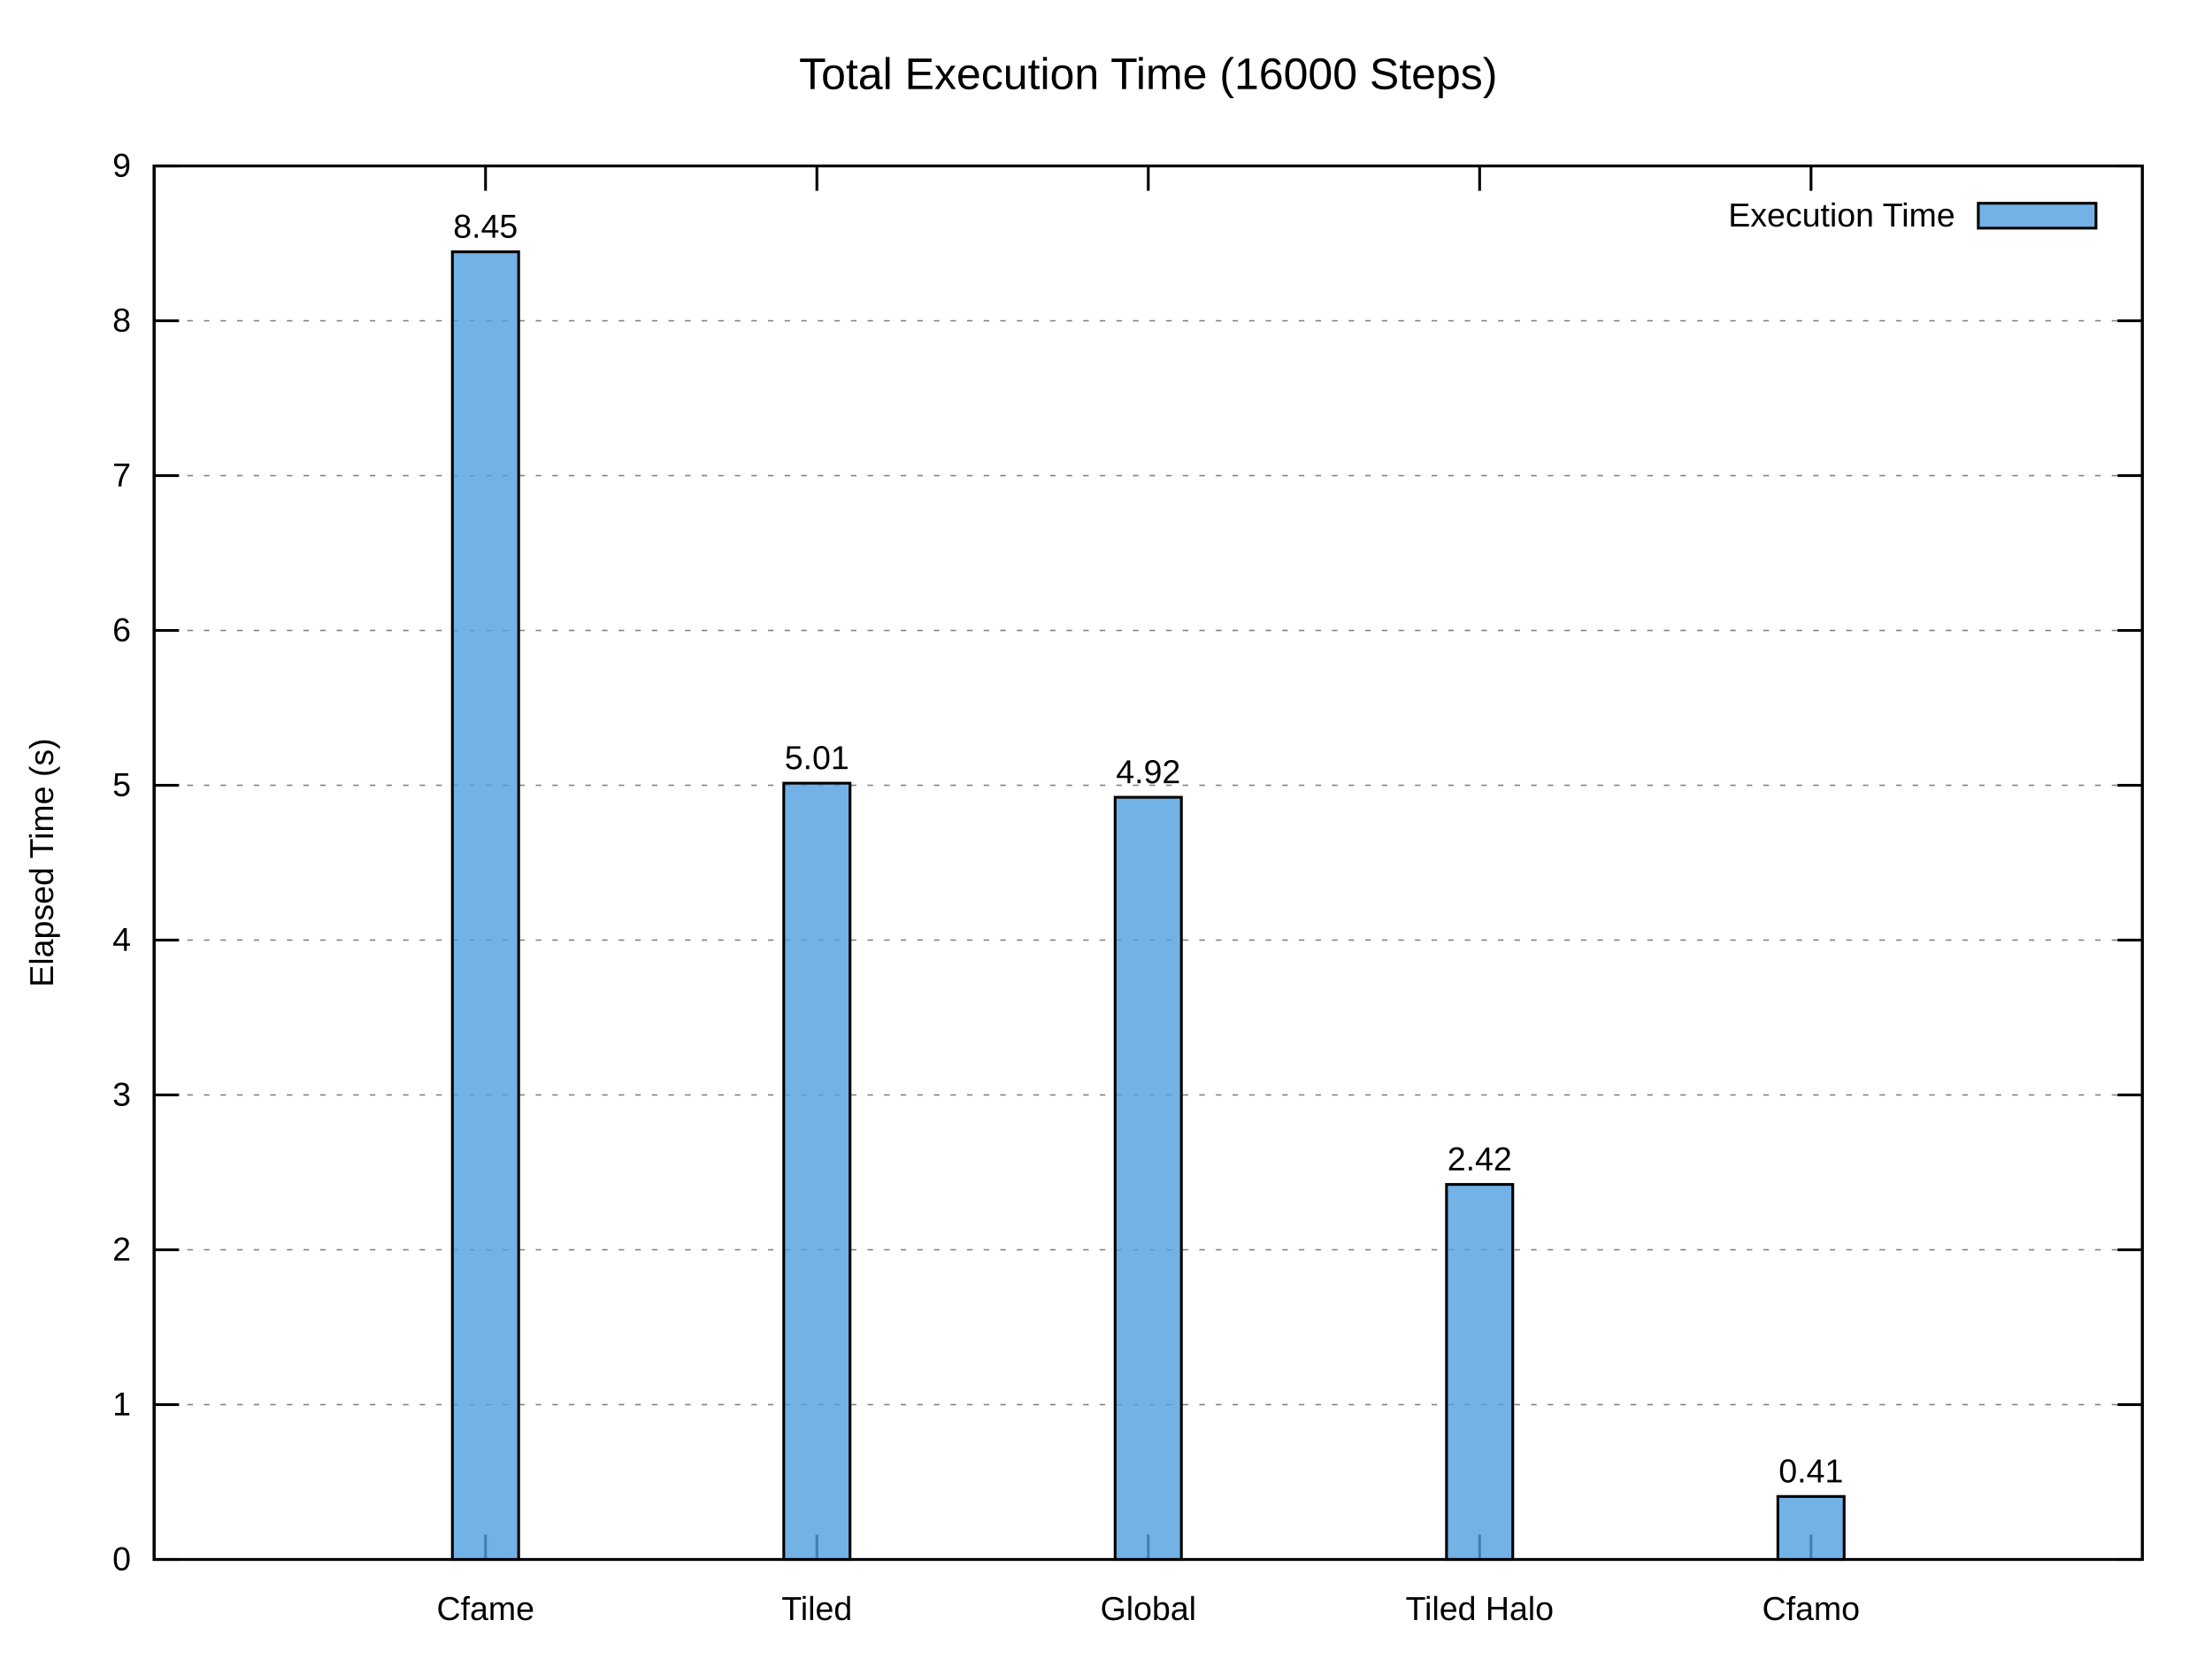
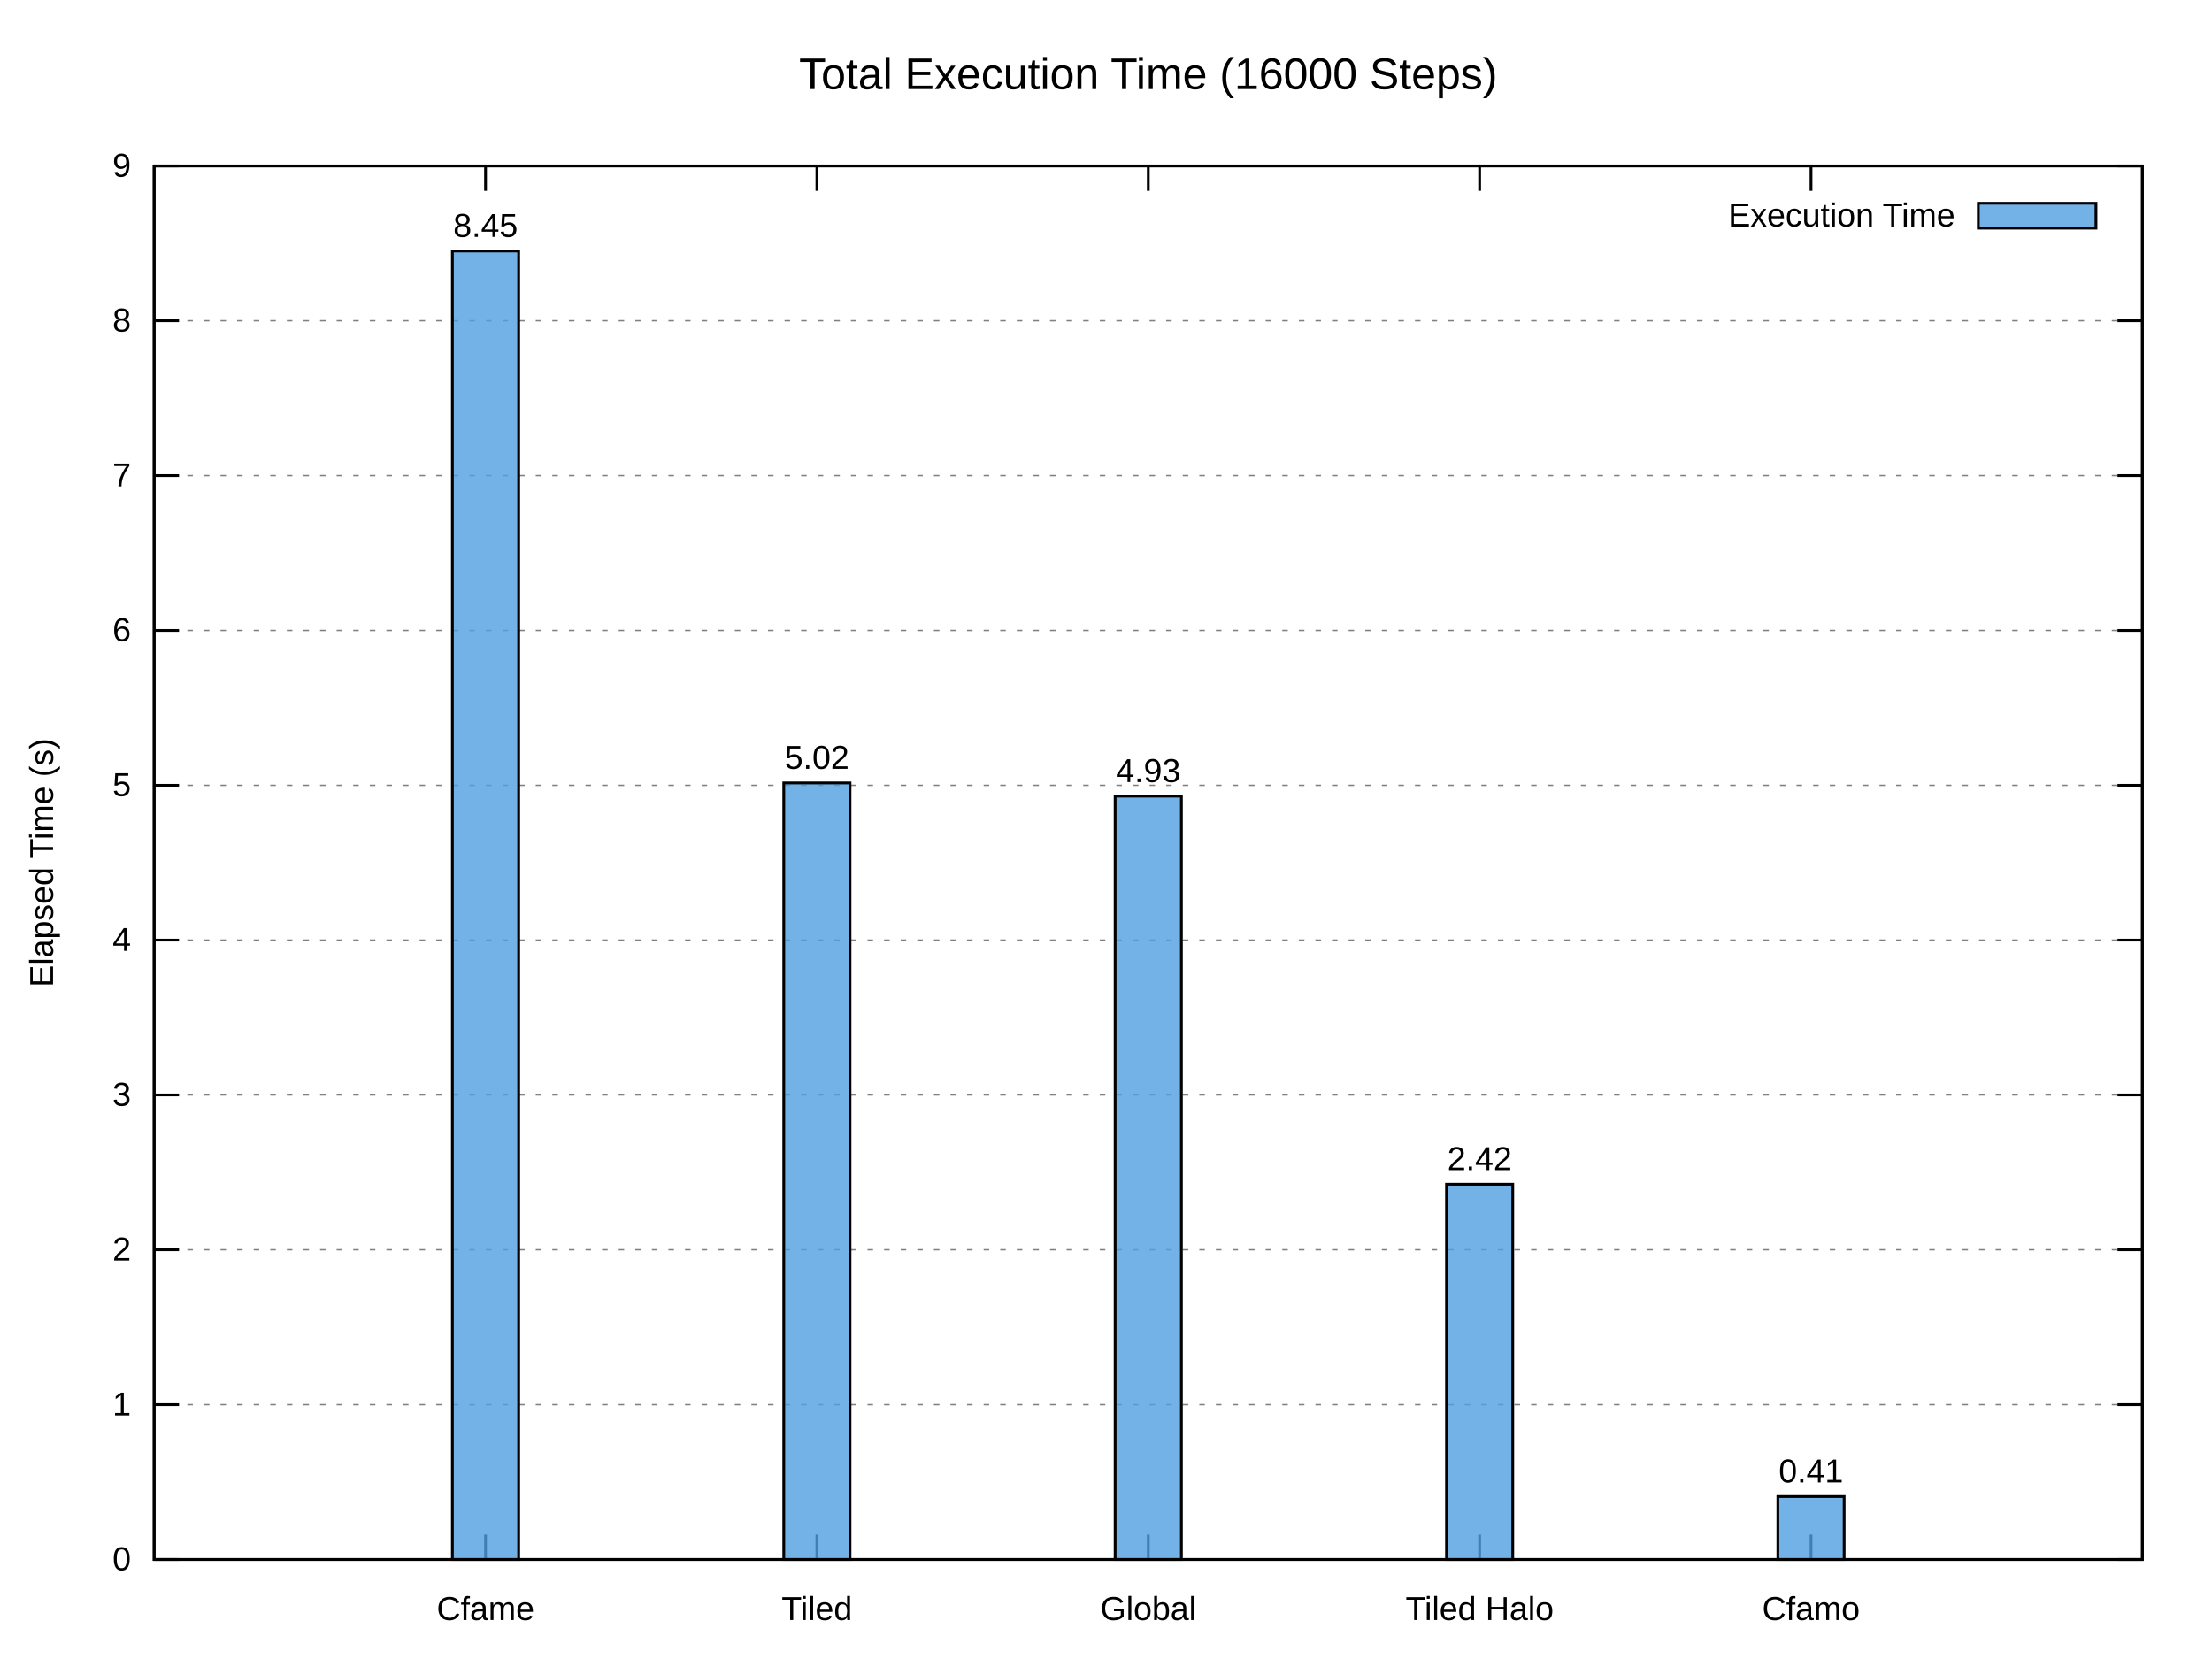
<svg xmlns="http://www.w3.org/2000/svg" xmlns:xlink="http://www.w3.org/1999/xlink" width="800" height="600" viewBox="0 0 800 600">
  <g id="gnuplot_canvas">
    <rect x="0" y="0" width="800" height="600" fill="none" />
    <defs>
      <circle id="gpDot" r="0.5" stroke-width="0.5" stroke="currentColor" />
      <path id="gpPt0" stroke-width="0.222" stroke="currentColor" d="M-1,0 h2 M0,-1 v2" />
      <path id="gpPt1" stroke-width="0.222" stroke="currentColor" d="M-1,-1 L1,1 M1,-1 L-1,1" />
      <path id="gpPt2" stroke-width="0.222" stroke="currentColor" d="M-1,0 L1,0 M0,-1 L0,1 M-1,-1 L1,1 M-1,1 L1,-1" />
      <rect id="gpPt3" stroke-width="0.222" stroke="currentColor" x="-1" y="-1" width="2" height="2" />
      <rect id="gpPt4" stroke-width="0.222" stroke="currentColor" fill="currentColor" x="-1" y="-1" width="2" height="2" />
      <circle id="gpPt5" stroke-width="0.222" stroke="currentColor" cx="0" cy="0" r="1" />
      <use xlink:href="#gpPt5" id="gpPt6" fill="currentColor" stroke="none" />
      <path id="gpPt7" stroke-width="0.222" stroke="currentColor" d="M0,-1.33 L-1.33,0.67 L1.33,0.67 z" />
      <use xlink:href="#gpPt7" id="gpPt8" fill="currentColor" stroke="none" />
      <use xlink:href="#gpPt7" id="gpPt9" stroke="currentColor" transform="rotate(180)" />
      <use xlink:href="#gpPt9" id="gpPt10" fill="currentColor" stroke="none" />
      <use xlink:href="#gpPt3" id="gpPt11" stroke="currentColor" transform="rotate(45)" />
      <use xlink:href="#gpPt11" id="gpPt12" fill="currentColor" stroke="none" />
      <path id="gpPt13" stroke-width="0.222" stroke="currentColor" d="M0,1.330 L1.265,0.411 L0.782,-1.067 L-0.782,-1.076 L-1.265,0.411 z" />
      <use xlink:href="#gpPt13" id="gpPt14" fill="currentColor" stroke="none" />
      <filter id="textbox" filterUnits="objectBoundingBox" x="0" y="0" height="1" width="1">
        <feFlood flood-color="white" flood-opacity="1" result="bgnd" />
        <feComposite in="SourceGraphic" in2="bgnd" operator="atop" />
      </filter>
      <filter id="greybox" filterUnits="objectBoundingBox" x="0" y="0" height="1" width="1">
        <feFlood flood-color="lightgrey" flood-opacity="1" result="grey" />
        <feComposite in="SourceGraphic" in2="grey" operator="atop" />
      </filter>
    </defs>
    <g fill="none" color="white" stroke="currentColor" stroke-width="1.00" stroke-linecap="butt" stroke-linejoin="miter">
</g>
    <g fill="none" color="black" stroke="currentColor" stroke-width="1.00" stroke-linecap="butt" stroke-linejoin="miter">
</g>
    <g fill="none" color="black" stroke="black" stroke-width="0.50" stroke-linecap="butt" stroke-linejoin="miter">
</g>
    <g fill="none" color="gray" stroke="currentColor" stroke-width="0.50" stroke-linecap="butt" stroke-linejoin="miter">
      <path stroke="gray" stroke-dasharray="2,4" class="gridline" d="M55.75,564.00 L774.82,564.00  " />
    </g>
    <g fill="none" color="gray" stroke="gray" stroke-width="1.00" stroke-linecap="butt" stroke-linejoin="miter">
</g>
    <g fill="none" color="black" stroke="currentColor" stroke-width="1.00" stroke-linecap="butt" stroke-linejoin="miter">
      <path stroke="black" d="M55.75,564.00 L64.75,564.00 M774.82,564.00 L765.82,564.00  " />
      <g transform="translate(47.36,567.90)" stroke="none" fill="black" font-family="Arial" font-size="12.00" text-anchor="end">
        <text>
          <tspan font-family="Arial"> 0</tspan>
        </text>
      </g>
    </g>
    <g fill="none" color="black" stroke="currentColor" stroke-width="1.00" stroke-linecap="butt" stroke-linejoin="miter">
</g>
    <g fill="none" color="black" stroke="black" stroke-width="0.50" stroke-linecap="butt" stroke-linejoin="miter">
</g>
    <g fill="none" color="gray" stroke="currentColor" stroke-width="0.50" stroke-linecap="butt" stroke-linejoin="miter">
      <path stroke="gray" stroke-dasharray="2,4" class="gridline" d="M55.75,508.00 L774.82,508.00  " />
    </g>
    <g fill="none" color="gray" stroke="gray" stroke-width="1.00" stroke-linecap="butt" stroke-linejoin="miter">
</g>
    <g fill="none" color="black" stroke="currentColor" stroke-width="1.00" stroke-linecap="butt" stroke-linejoin="miter">
      <path stroke="black" d="M55.75,508.00 L64.75,508.00 M774.82,508.00 L765.82,508.00  " />
      <g transform="translate(47.36,511.90)" stroke="none" fill="black" font-family="Arial" font-size="12.00" text-anchor="end">
        <text>
          <tspan font-family="Arial"> 1</tspan>
        </text>
      </g>
    </g>
    <g fill="none" color="black" stroke="currentColor" stroke-width="1.00" stroke-linecap="butt" stroke-linejoin="miter">
</g>
    <g fill="none" color="black" stroke="black" stroke-width="0.50" stroke-linecap="butt" stroke-linejoin="miter">
</g>
    <g fill="none" color="gray" stroke="currentColor" stroke-width="0.50" stroke-linecap="butt" stroke-linejoin="miter">
      <path stroke="gray" stroke-dasharray="2,4" class="gridline" d="M55.75,452.00 L774.82,452.00  " />
    </g>
    <g fill="none" color="gray" stroke="gray" stroke-width="1.00" stroke-linecap="butt" stroke-linejoin="miter">
</g>
    <g fill="none" color="black" stroke="currentColor" stroke-width="1.00" stroke-linecap="butt" stroke-linejoin="miter">
      <path stroke="black" d="M55.75,452.00 L64.75,452.00 M774.82,452.00 L765.82,452.00  " />
      <g transform="translate(47.36,455.90)" stroke="none" fill="black" font-family="Arial" font-size="12.00" text-anchor="end">
        <text>
          <tspan font-family="Arial"> 2</tspan>
        </text>
      </g>
    </g>
    <g fill="none" color="black" stroke="currentColor" stroke-width="1.00" stroke-linecap="butt" stroke-linejoin="miter">
</g>
    <g fill="none" color="black" stroke="black" stroke-width="0.50" stroke-linecap="butt" stroke-linejoin="miter">
</g>
    <g fill="none" color="gray" stroke="currentColor" stroke-width="0.50" stroke-linecap="butt" stroke-linejoin="miter">
      <path stroke="gray" stroke-dasharray="2,4" class="gridline" d="M55.75,396.00 L774.82,396.00  " />
    </g>
    <g fill="none" color="gray" stroke="gray" stroke-width="1.00" stroke-linecap="butt" stroke-linejoin="miter">
</g>
    <g fill="none" color="black" stroke="currentColor" stroke-width="1.00" stroke-linecap="butt" stroke-linejoin="miter">
      <path stroke="black" d="M55.75,396.00 L64.75,396.00 M774.82,396.00 L765.82,396.00  " />
      <g transform="translate(47.36,399.90)" stroke="none" fill="black" font-family="Arial" font-size="12.00" text-anchor="end">
        <text>
          <tspan font-family="Arial"> 3</tspan>
        </text>
      </g>
    </g>
    <g fill="none" color="black" stroke="currentColor" stroke-width="1.00" stroke-linecap="butt" stroke-linejoin="miter">
</g>
    <g fill="none" color="black" stroke="black" stroke-width="0.50" stroke-linecap="butt" stroke-linejoin="miter">
</g>
    <g fill="none" color="gray" stroke="currentColor" stroke-width="0.50" stroke-linecap="butt" stroke-linejoin="miter">
      <path stroke="gray" stroke-dasharray="2,4" class="gridline" d="M55.75,340.00 L774.82,340.00  " />
    </g>
    <g fill="none" color="gray" stroke="gray" stroke-width="1.00" stroke-linecap="butt" stroke-linejoin="miter">
</g>
    <g fill="none" color="black" stroke="currentColor" stroke-width="1.00" stroke-linecap="butt" stroke-linejoin="miter">
      <path stroke="black" d="M55.75,340.00 L64.75,340.00 M774.82,340.00 L765.82,340.00  " />
      <g transform="translate(47.36,343.90)" stroke="none" fill="black" font-family="Arial" font-size="12.00" text-anchor="end">
        <text>
          <tspan font-family="Arial"> 4</tspan>
        </text>
      </g>
    </g>
    <g fill="none" color="black" stroke="currentColor" stroke-width="1.00" stroke-linecap="butt" stroke-linejoin="miter">
</g>
    <g fill="none" color="black" stroke="black" stroke-width="0.50" stroke-linecap="butt" stroke-linejoin="miter">
</g>
    <g fill="none" color="gray" stroke="currentColor" stroke-width="0.50" stroke-linecap="butt" stroke-linejoin="miter">
      <path stroke="gray" stroke-dasharray="2,4" class="gridline" d="M55.75,284.01 L774.82,284.01  " />
    </g>
    <g fill="none" color="gray" stroke="gray" stroke-width="1.00" stroke-linecap="butt" stroke-linejoin="miter">
</g>
    <g fill="none" color="black" stroke="currentColor" stroke-width="1.00" stroke-linecap="butt" stroke-linejoin="miter">
      <path stroke="black" d="M55.75,284.01 L64.75,284.01 M774.82,284.01 L765.82,284.01  " />
      <g transform="translate(47.36,287.91)" stroke="none" fill="black" font-family="Arial" font-size="12.00" text-anchor="end">
        <text>
          <tspan font-family="Arial"> 5</tspan>
        </text>
      </g>
    </g>
    <g fill="none" color="black" stroke="currentColor" stroke-width="1.00" stroke-linecap="butt" stroke-linejoin="miter">
</g>
    <g fill="none" color="black" stroke="black" stroke-width="0.50" stroke-linecap="butt" stroke-linejoin="miter">
</g>
    <g fill="none" color="gray" stroke="currentColor" stroke-width="0.50" stroke-linecap="butt" stroke-linejoin="miter">
      <path stroke="gray" stroke-dasharray="2,4" class="gridline" d="M55.75,228.01 L774.82,228.01  " />
    </g>
    <g fill="none" color="gray" stroke="gray" stroke-width="1.00" stroke-linecap="butt" stroke-linejoin="miter">
</g>
    <g fill="none" color="black" stroke="currentColor" stroke-width="1.00" stroke-linecap="butt" stroke-linejoin="miter">
      <path stroke="black" d="M55.75,228.01 L64.75,228.01 M774.82,228.01 L765.82,228.01  " />
      <g transform="translate(47.36,231.91)" stroke="none" fill="black" font-family="Arial" font-size="12.00" text-anchor="end">
        <text>
          <tspan font-family="Arial"> 6</tspan>
        </text>
      </g>
    </g>
    <g fill="none" color="black" stroke="currentColor" stroke-width="1.00" stroke-linecap="butt" stroke-linejoin="miter">
</g>
    <g fill="none" color="black" stroke="black" stroke-width="0.50" stroke-linecap="butt" stroke-linejoin="miter">
</g>
    <g fill="none" color="gray" stroke="currentColor" stroke-width="0.50" stroke-linecap="butt" stroke-linejoin="miter">
      <path stroke="gray" stroke-dasharray="2,4" class="gridline" d="M55.75,172.01 L774.82,172.01  " />
    </g>
    <g fill="none" color="gray" stroke="gray" stroke-width="1.00" stroke-linecap="butt" stroke-linejoin="miter">
</g>
    <g fill="none" color="black" stroke="currentColor" stroke-width="1.00" stroke-linecap="butt" stroke-linejoin="miter">
      <path stroke="black" d="M55.75,172.01 L64.75,172.01 M774.82,172.01 L765.82,172.01  " />
      <g transform="translate(47.36,175.91)" stroke="none" fill="black" font-family="Arial" font-size="12.00" text-anchor="end">
        <text>
          <tspan font-family="Arial"> 7</tspan>
        </text>
      </g>
    </g>
    <g fill="none" color="black" stroke="currentColor" stroke-width="1.00" stroke-linecap="butt" stroke-linejoin="miter">
</g>
    <g fill="none" color="black" stroke="black" stroke-width="0.50" stroke-linecap="butt" stroke-linejoin="miter">
</g>
    <g fill="none" color="gray" stroke="currentColor" stroke-width="0.50" stroke-linecap="butt" stroke-linejoin="miter">
      <path stroke="gray" stroke-dasharray="2,4" class="gridline" d="M55.75,116.01 L774.82,116.01  " />
    </g>
    <g fill="none" color="gray" stroke="gray" stroke-width="1.00" stroke-linecap="butt" stroke-linejoin="miter">
</g>
    <g fill="none" color="black" stroke="currentColor" stroke-width="1.00" stroke-linecap="butt" stroke-linejoin="miter">
      <path stroke="black" d="M55.75,116.01 L64.75,116.01 M774.82,116.01 L765.82,116.01  " />
      <g transform="translate(47.36,119.91)" stroke="none" fill="black" font-family="Arial" font-size="12.00" text-anchor="end">
        <text>
          <tspan font-family="Arial"> 8</tspan>
        </text>
      </g>
    </g>
    <g fill="none" color="black" stroke="currentColor" stroke-width="1.00" stroke-linecap="butt" stroke-linejoin="miter">
</g>
    <g fill="none" color="black" stroke="black" stroke-width="0.50" stroke-linecap="butt" stroke-linejoin="miter">
</g>
    <g fill="none" color="gray" stroke="currentColor" stroke-width="0.50" stroke-linecap="butt" stroke-linejoin="miter">
      <path stroke="gray" stroke-dasharray="2,4" class="gridline" d="M55.75,60.01 L774.82,60.01  " />
    </g>
    <g fill="none" color="gray" stroke="gray" stroke-width="1.00" stroke-linecap="butt" stroke-linejoin="miter">
</g>
    <g fill="none" color="black" stroke="currentColor" stroke-width="1.00" stroke-linecap="butt" stroke-linejoin="miter">
      <path stroke="black" d="M55.75,60.01 L64.75,60.01 M774.82,60.01 L765.82,60.01  " />
      <g transform="translate(47.36,63.91)" stroke="none" fill="black" font-family="Arial" font-size="12.00" text-anchor="end">
        <text>
          <tspan font-family="Arial"> 9</tspan>
        </text>
      </g>
    </g>
    <g fill="none" color="black" stroke="currentColor" stroke-width="1.00" stroke-linecap="butt" stroke-linejoin="miter">
      <path stroke="black" d="M175.60,564.00 L175.60,555.00 M175.60,60.01 L175.60,69.01  " />
      <g transform="translate(175.60,585.90)" stroke="none" fill="black" font-family="Arial" font-size="12.00" text-anchor="middle">
        <text>
          <tspan font-family="Arial">Cfame</tspan>
        </text>
      </g>
    </g>
    <g fill="none" color="black" stroke="currentColor" stroke-width="1.00" stroke-linecap="butt" stroke-linejoin="miter">
      <path stroke="black" d="M295.44,564.00 L295.44,555.00 M295.44,60.01 L295.44,69.01  " />
      <g transform="translate(295.44,585.90)" stroke="none" fill="black" font-family="Arial" font-size="12.00" text-anchor="middle">
        <text>
          <tspan font-family="Arial">Tiled</tspan>
        </text>
      </g>
    </g>
    <g fill="none" color="black" stroke="currentColor" stroke-width="1.00" stroke-linecap="butt" stroke-linejoin="miter">
      <path stroke="black" d="M415.29,564.00 L415.29,555.00 M415.29,60.01 L415.29,69.01  " />
      <g transform="translate(415.29,585.90)" stroke="none" fill="black" font-family="Arial" font-size="12.00" text-anchor="middle">
        <text>
          <tspan font-family="Arial">Global</tspan>
        </text>
      </g>
    </g>
    <g fill="none" color="black" stroke="currentColor" stroke-width="1.00" stroke-linecap="butt" stroke-linejoin="miter">
      <path stroke="black" d="M535.13,564.00 L535.13,555.00 M535.13,60.01 L535.13,69.01  " />
      <g transform="translate(535.13,585.90)" stroke="none" fill="black" font-family="Arial" font-size="12.00" text-anchor="middle">
        <text>
          <tspan font-family="Arial">Tiled Halo</tspan>
        </text>
      </g>
    </g>
    <g fill="none" color="black" stroke="currentColor" stroke-width="1.00" stroke-linecap="butt" stroke-linejoin="miter">
      <path stroke="black" d="M654.98,564.00 L654.98,555.00 M654.98,60.01 L654.98,69.01  " />
      <g transform="translate(654.98,585.90)" stroke="none" fill="black" font-family="Arial" font-size="12.00" text-anchor="middle">
        <text>
          <tspan font-family="Arial">Cfamo</tspan>
        </text>
      </g>
    </g>
    <g fill="none" color="black" stroke="currentColor" stroke-width="1.00" stroke-linecap="butt" stroke-linejoin="miter">
</g>
    <g fill="none" color="black" stroke="currentColor" stroke-width="1.00" stroke-linecap="butt" stroke-linejoin="miter">
      <path stroke="black" d="M55.75,60.01 L55.75,564.00 L774.82,564.00 L774.82,60.01 L55.75,60.01 Z  " />
    </g>
    <g fill="none" color="black" stroke="currentColor" stroke-width="1.00" stroke-linecap="butt" stroke-linejoin="miter">
      <g transform="translate(19.18,312.01) rotate(270)" stroke="none" fill="black" font-family="Arial" font-size="12.00" text-anchor="middle">
        <text>
          <tspan font-family="Arial">Elapsed Time (s)</tspan>
        </text>
      </g>
    </g>
    <g fill="none" color="black" stroke="currentColor" stroke-width="1.00" stroke-linecap="butt" stroke-linejoin="miter">
</g>
    <g id="gnuplot_plot_1">
      <g fill="none" color="black" stroke="currentColor" stroke-width="1.00" stroke-linecap="butt" stroke-linejoin="miter">
        <g transform="translate(707.09,81.91)" stroke="none" fill="black" font-family="Arial" font-size="12.00" text-anchor="end">
          <text>
            <tspan font-family="Arial">Execution Time</tspan>
          </text>
        </g>
      </g>
      <g fill="none" color="black" stroke="currentColor" stroke-width="1.00" stroke-linecap="butt" stroke-linejoin="miter">
        <g stroke="none" shape-rendering="crispEdges">
          <polygon fill="rgb( 79, 159, 224)" fill-opacity="0.8" points="715.48,82.51 758.04,82.51 758.04,73.51 715.48,73.51 " />
        </g>
        <path stroke="black" d="M715.48,82.51 L758.04,82.51 L758.04,73.51 L715.48,73.51 L715.48,82.51 Z  " />
      </g>
      <g fill="none" color="black" stroke="currentColor" stroke-width="1.00" stroke-linecap="butt" stroke-linejoin="miter">
        <g stroke="none" shape-rendering="crispEdges">
-           <polygon fill="rgb( 79, 159, 224)" fill-opacity="0.8" points="163.61,564.00 187.59,564.00 187.59,91.06 163.61,91.06 " />
-         </g>
-         <path stroke="black" d="M163.61,564.00 L163.61,91.07 L187.58,91.07 L187.58,564.00 L163.61,564.00 Z  " />
-       </g>
-       <g fill="none" color="black" stroke="currentColor" stroke-width="1.00" stroke-linecap="butt" stroke-linejoin="miter">
-         <g stroke="none" shape-rendering="crispEdges">
-           <polygon fill="rgb( 79, 159, 224)" fill-opacity="0.8" points="283.46,564.00 307.43,564.00 307.43,283.24 283.46,283.24 " />
-         </g>
-         <path stroke="black" d="M283.46,564.00 L283.46,283.25 L307.42,283.25 L307.42,564.00 L283.46,564.00 Z  " />
-       </g>
-       <g fill="none" color="black" stroke="currentColor" stroke-width="1.00" stroke-linecap="butt" stroke-linejoin="miter">
-         <g stroke="none" shape-rendering="crispEdges">
-           <polygon fill="rgb( 79, 159, 224)" fill-opacity="0.8" points="403.30,564.00 427.28,564.00 427.28,288.34 403.30,288.34 " />
-         </g>
-         <path stroke="black" d="M403.30,564.00 L403.30,288.35 L427.27,288.35 L427.27,564.00 L403.30,564.00 Z  " />
-       </g>
-       <g fill="none" color="black" stroke="currentColor" stroke-width="1.00" stroke-linecap="butt" stroke-linejoin="miter">
-         <g stroke="none" shape-rendering="crispEdges">
-           <polygon fill="rgb( 79, 159, 224)" fill-opacity="0.8" points="523.15,564.00 547.12,564.00 547.12,428.36 523.15,428.36 " />
-         </g>
-         <path stroke="black" d="M523.15,564.00 L523.15,428.37 L547.11,428.37 L547.11,564.00 L523.15,564.00 Z  " />
-       </g>
-       <g fill="none" color="black" stroke="currentColor" stroke-width="1.00" stroke-linecap="butt" stroke-linejoin="miter">
-         <g stroke="none" shape-rendering="crispEdges">
-           <polygon fill="rgb( 79, 159, 224)" fill-opacity="0.8" points="642.99,564.00 666.97,564.00 666.97,541.21 642.99,541.21 " />
-         </g>
-         <path stroke="black" d="M642.99,564.00 L642.99,541.22 L666.96,541.22 L666.96,564.00 L642.99,564.00 Z  " />
+           <polygon fill="rgb( 79, 159, 224)" fill-opacity="0.8" points="163.61,564.00 187.59,564.00 187.59,90.77 163.61,90.77 " />
+         </g>
+         <path stroke="black" d="M163.61,564.00 L163.61,90.78 L187.58,90.78 L187.58,564.00 L163.61,564.00 Z  " />
+       </g>
+       <g fill="none" color="black" stroke="currentColor" stroke-width="1.00" stroke-linecap="butt" stroke-linejoin="miter">
+         <g stroke="none" shape-rendering="crispEdges">
+           <polygon fill="rgb( 79, 159, 224)" fill-opacity="0.8" points="283.46,564.00 307.43,564.00 307.43,283.14 283.46,283.14 " />
+         </g>
+         <path stroke="black" d="M283.46,564.00 L283.46,283.15 L307.42,283.15 L307.42,564.00 L283.46,564.00 Z  " />
+       </g>
+       <g fill="none" color="black" stroke="currentColor" stroke-width="1.00" stroke-linecap="butt" stroke-linejoin="miter">
+         <g stroke="none" shape-rendering="crispEdges">
+           <polygon fill="rgb( 79, 159, 224)" fill-opacity="0.8" points="403.30,564.00 427.28,564.00 427.28,287.92 403.30,287.92 " />
+         </g>
+         <path stroke="black" d="M403.30,564.00 L403.30,287.93 L427.27,287.93 L427.27,564.00 L403.30,564.00 Z  " />
+       </g>
+       <g fill="none" color="black" stroke="currentColor" stroke-width="1.00" stroke-linecap="butt" stroke-linejoin="miter">
+         <g stroke="none" shape-rendering="crispEdges">
+           <polygon fill="rgb( 79, 159, 224)" fill-opacity="0.8" points="523.15,564.00 547.12,564.00 547.12,428.28 523.15,428.28 " />
+         </g>
+         <path stroke="black" d="M523.15,564.00 L523.15,428.29 L547.11,428.29 L547.11,564.00 L523.15,564.00 Z  " />
+       </g>
+       <g fill="none" color="black" stroke="currentColor" stroke-width="1.00" stroke-linecap="butt" stroke-linejoin="miter">
+         <g stroke="none" shape-rendering="crispEdges">
+           <polygon fill="rgb( 79, 159, 224)" fill-opacity="0.8" points="642.99,564.00 666.97,564.00 666.97,541.22 642.99,541.22 " />
+         </g>
+         <path stroke="black" d="M642.99,564.00 L642.99,541.23 L666.96,541.23 L666.96,564.00 L642.99,564.00 Z  " />
      </g>
      <g fill="none" color="black" stroke="currentColor" stroke-width="1.00" stroke-linecap="butt" stroke-linejoin="miter">
</g>
    </g>
    <g id="gnuplot_plot_2">
      <g fill="none" color="black" stroke="currentColor" stroke-width="1.00" stroke-linecap="butt" stroke-linejoin="miter">
-         <g transform="translate(175.60,85.97)" stroke="none" fill="black" font-family="Arial" font-size="12.00" text-anchor="middle">
+         <g transform="translate(175.60,85.68)" stroke="none" fill="black" font-family="Arial" font-size="12.00" text-anchor="middle">
          <text>
            <tspan font-family="Arial">8.45</tspan>
          </text>
        </g>
-         <g transform="translate(295.44,278.15)" stroke="none" fill="black" font-family="Arial" font-size="12.00" text-anchor="middle">
-           <text>
-             <tspan font-family="Arial">5.01</tspan>
-           </text>
-         </g>
-         <g transform="translate(415.29,283.25)" stroke="none" fill="black" font-family="Arial" font-size="12.00" text-anchor="middle">
-           <text>
-             <tspan font-family="Arial">4.92</tspan>
-           </text>
-         </g>
-         <g transform="translate(535.13,423.27)" stroke="none" fill="black" font-family="Arial" font-size="12.00" text-anchor="middle">
+         <g transform="translate(295.44,278.05)" stroke="none" fill="black" font-family="Arial" font-size="12.00" text-anchor="middle">
+           <text>
+             <tspan font-family="Arial">5.02</tspan>
+           </text>
+         </g>
+         <g transform="translate(415.29,282.83)" stroke="none" fill="black" font-family="Arial" font-size="12.00" text-anchor="middle">
+           <text>
+             <tspan font-family="Arial">4.93</tspan>
+           </text>
+         </g>
+         <g transform="translate(535.13,423.19)" stroke="none" fill="black" font-family="Arial" font-size="12.00" text-anchor="middle">
          <text>
            <tspan font-family="Arial">2.42</tspan>
          </text>
        </g>
-         <g transform="translate(654.98,536.12)" stroke="none" fill="black" font-family="Arial" font-size="12.00" text-anchor="middle">
+         <g transform="translate(654.98,536.13)" stroke="none" fill="black" font-family="Arial" font-size="12.00" text-anchor="middle">
          <text>
            <tspan font-family="Arial">0.41</tspan>
          </text>
        </g>
      </g>
    </g>
    <g fill="none" color="white" stroke="black" stroke-width="2.00" stroke-linecap="butt" stroke-linejoin="miter">
</g>
    <g fill="none" color="black" stroke="currentColor" stroke-width="2.00" stroke-linecap="butt" stroke-linejoin="miter">
</g>
    <g fill="none" color="black" stroke="black" stroke-width="1.00" stroke-linecap="butt" stroke-linejoin="miter">
</g>
    <g fill="none" color="black" stroke="currentColor" stroke-width="1.00" stroke-linecap="butt" stroke-linejoin="miter">
      <path stroke="black" d="M55.75,60.01 L55.75,564.00 L774.82,564.00 L774.82,60.01 L55.75,60.01 Z  " />
    </g>
    <g fill="none" color="black" stroke="currentColor" stroke-width="1.00" stroke-linecap="butt" stroke-linejoin="miter">
      <g transform="translate(415.28,32.21)" stroke="none" fill="black" font-family="Arial" font-size="16.00" text-anchor="middle">
        <text>
          <tspan font-family="Arial">Total Execution Time (16000 Steps)</tspan>
        </text>
      </g>
    </g>
    <g fill="none" color="black" stroke="currentColor" stroke-width="1.00" stroke-linecap="butt" stroke-linejoin="miter">
</g>
  </g>
</svg>
